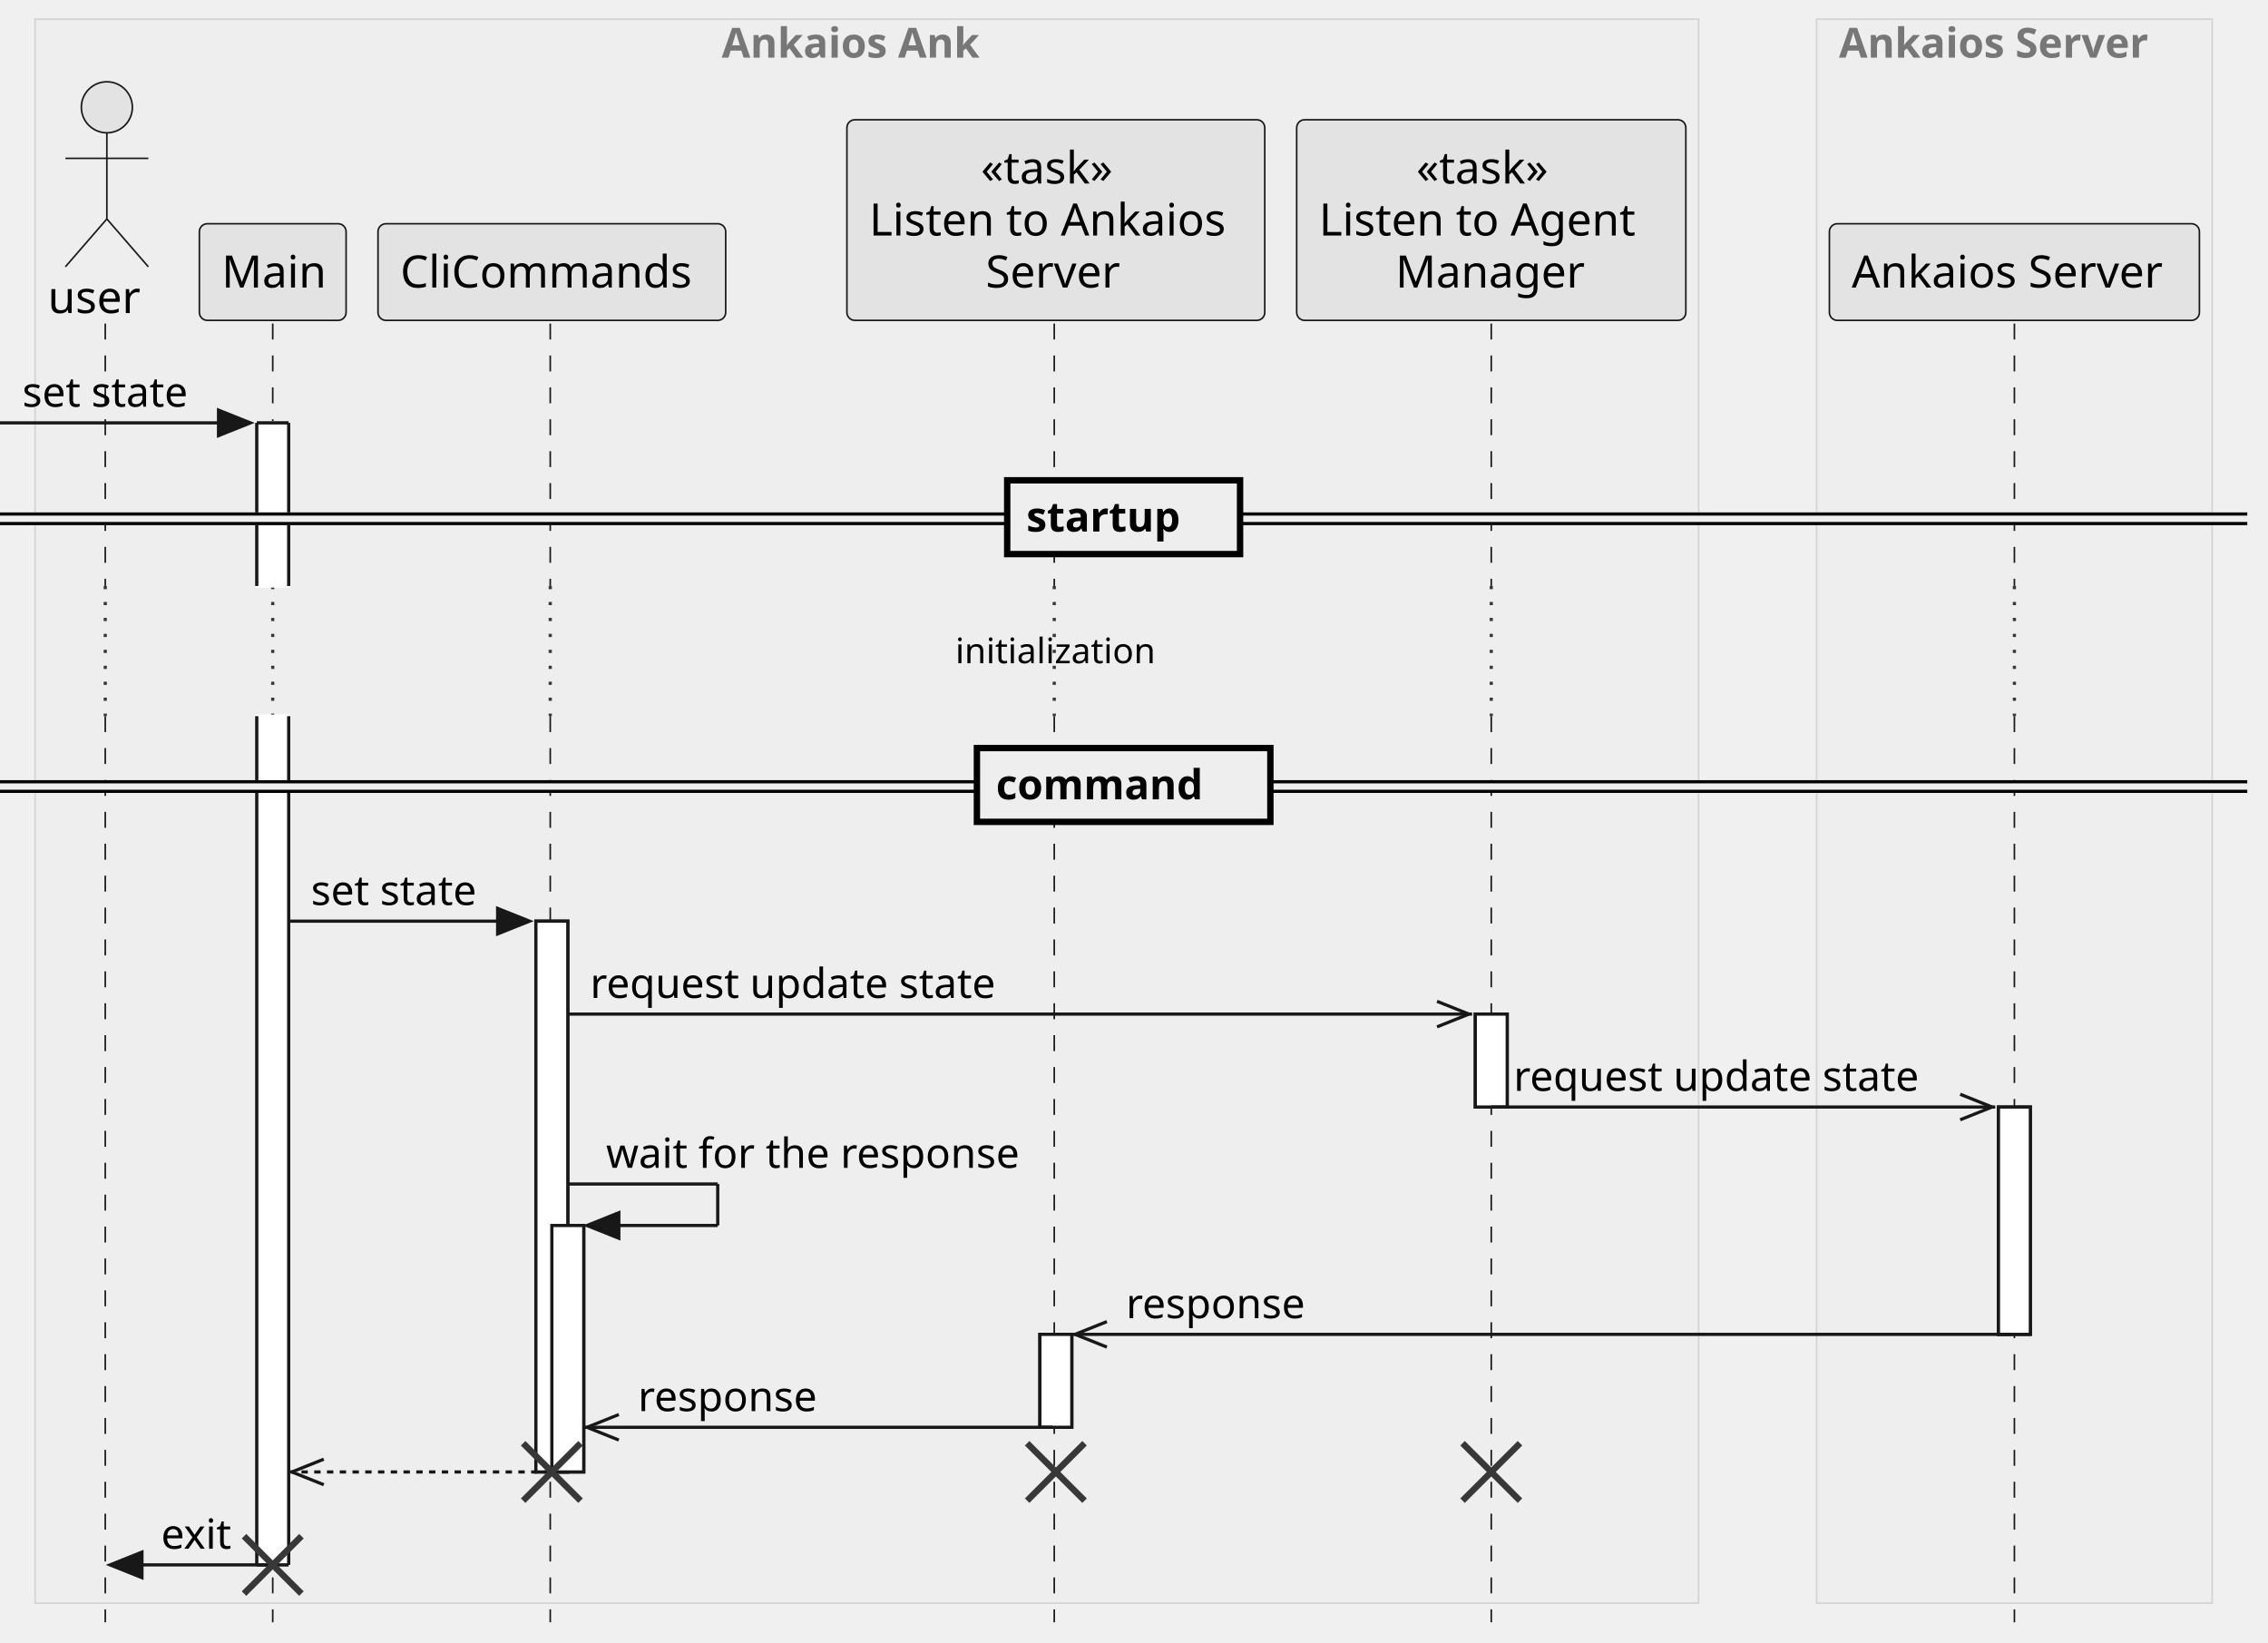
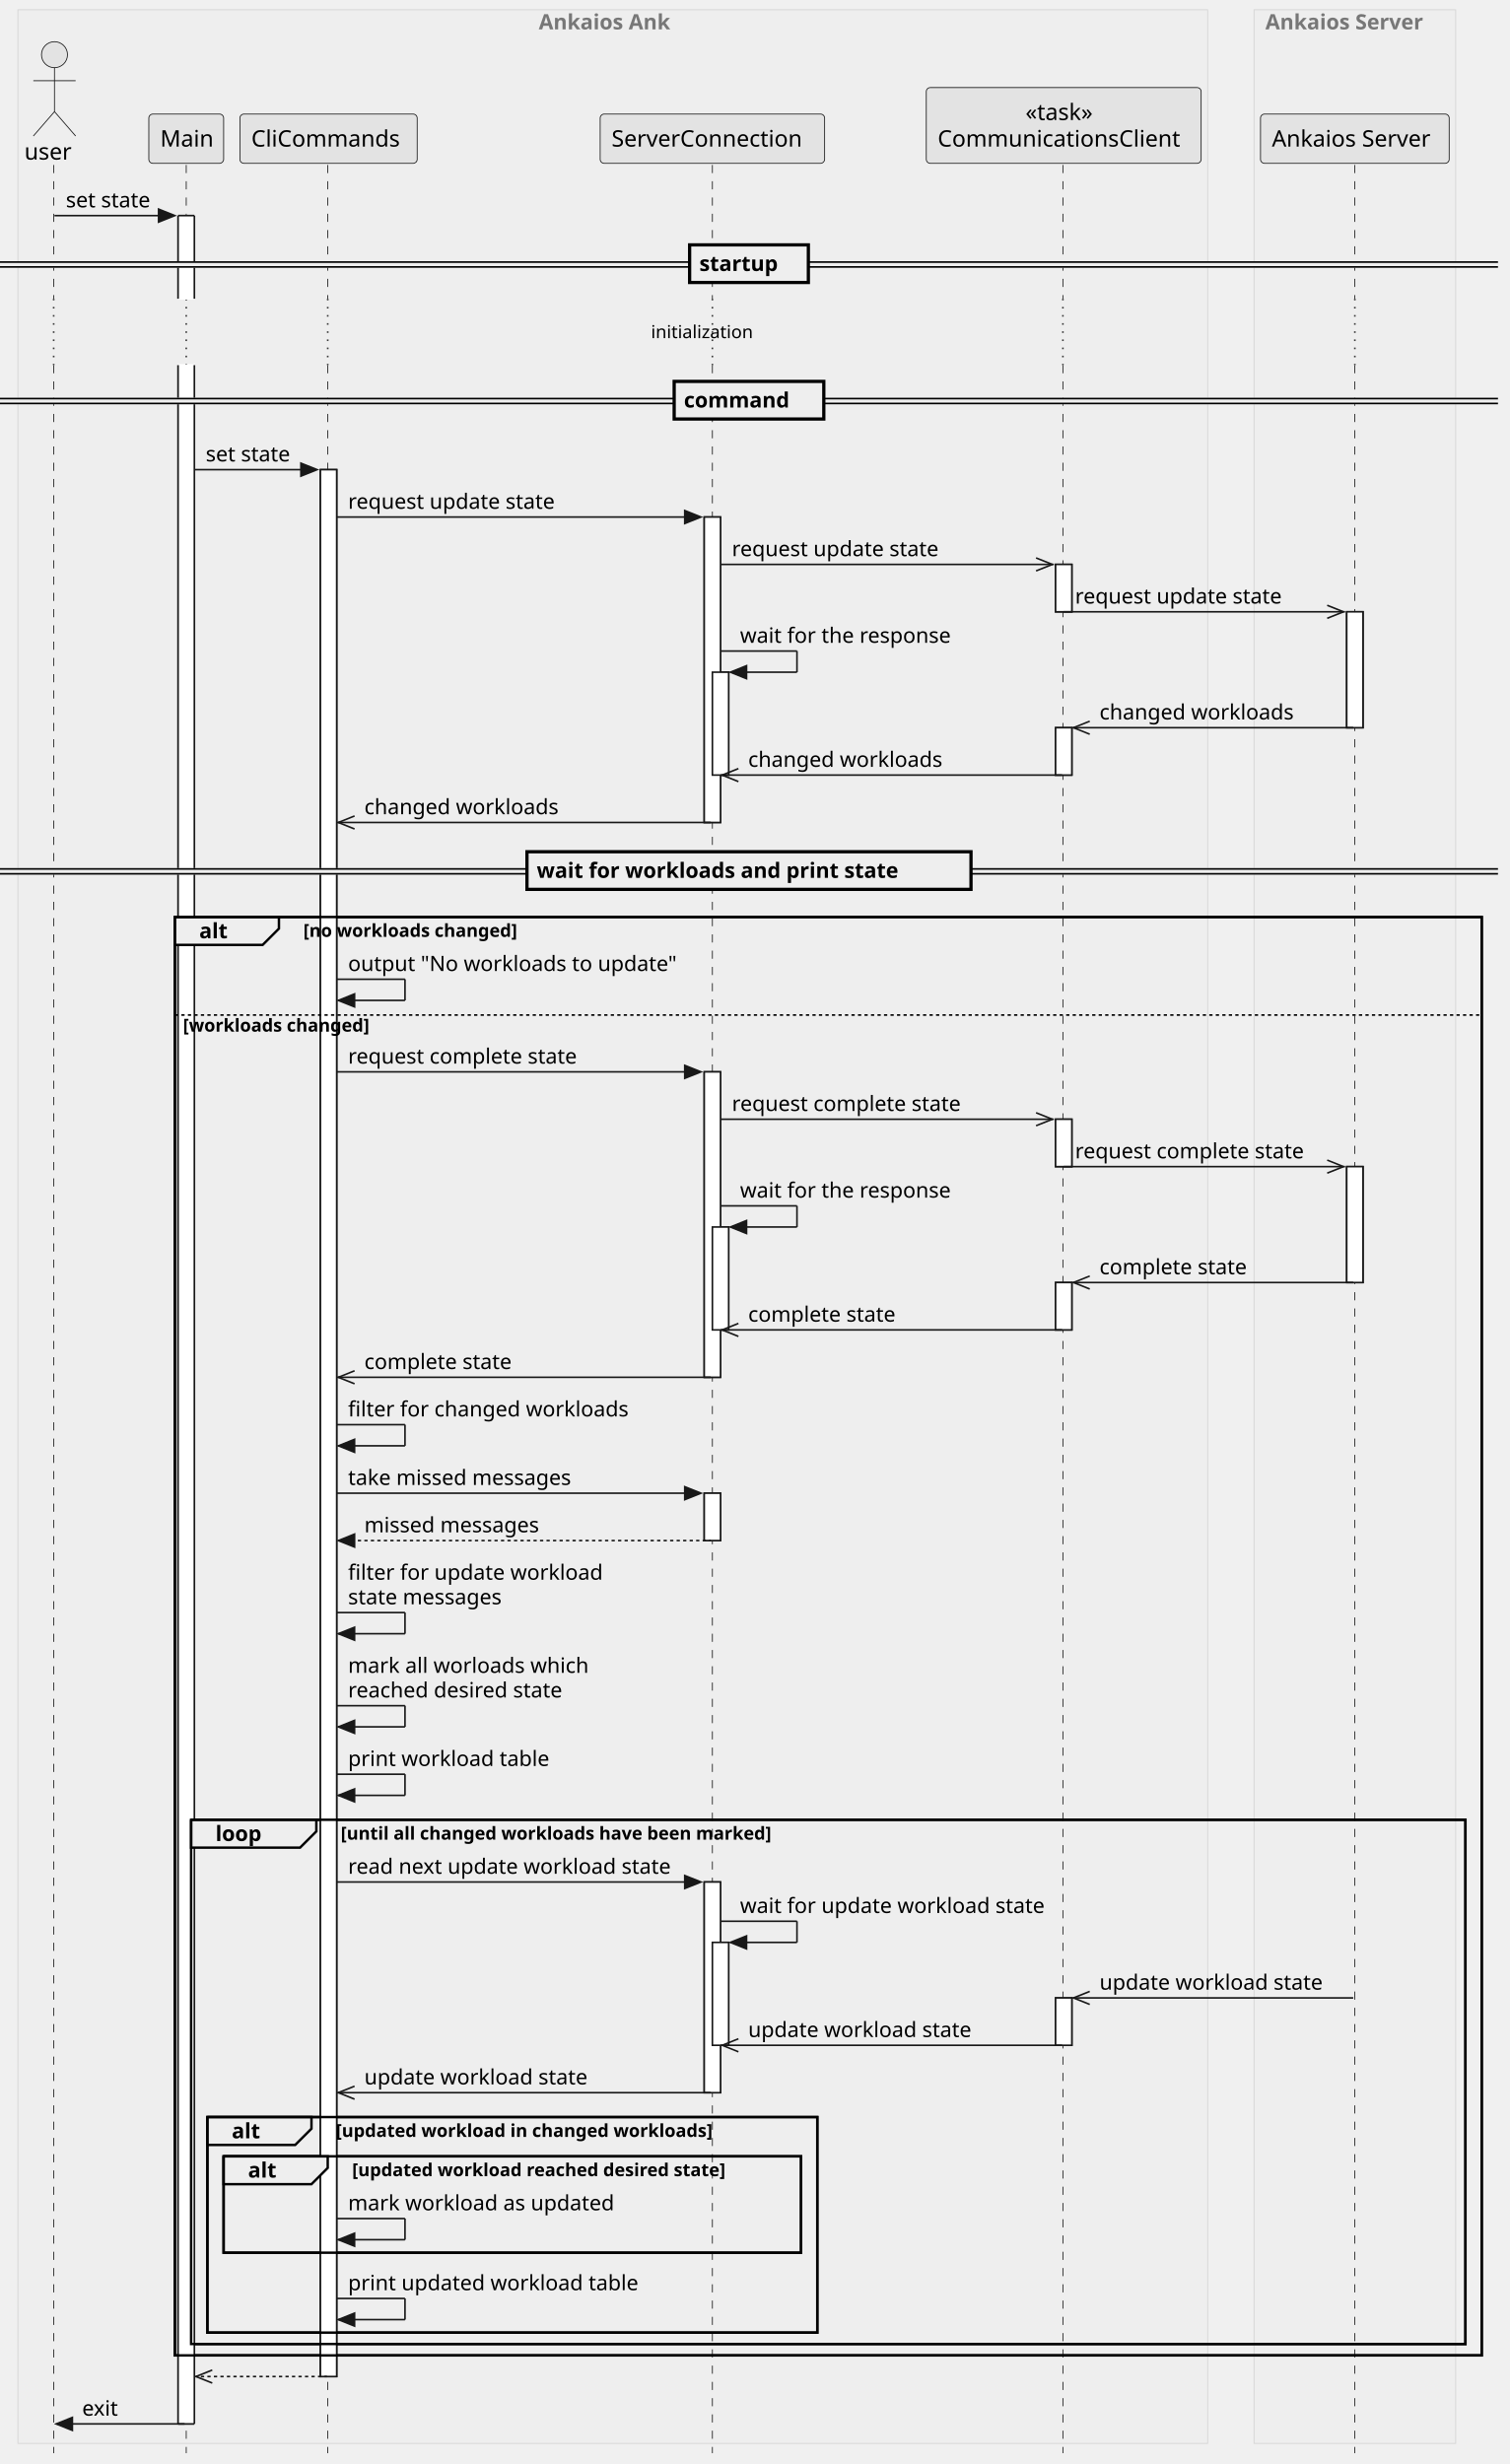
- <svg xmlns="http://www.w3.org/2000/svg" contentStyleType="text/css" height="515px" preserveAspectRatio="none" style="width:711px;height:515px;background:#FFFFFF;" version="1.1" viewBox="0 0 711 515" width="711px" zoomAndPan="magnify">
+ <svg xmlns="http://www.w3.org/2000/svg" contentStyleType="text/css" height="1515px" preserveAspectRatio="none" style="width:928px;height:1515px;background:#FFFFFF;" version="1.1" viewBox="0 0 928 1515" width="928px" zoomAndPan="magnify">
  <defs />
  <g>
-     <rect fill="#EEEEEE" height="496.562" style="stroke:#D3D3D3;stroke-width:0.5;" width="521.5" x="11" y="6" />
-     <text fill="#777777" font-family="sans-serif" font-size="13" font-weight="bold" lengthAdjust="spacing" textLength="91" x="226.25" y="18.067">Ankaios Ank</text>
-     <rect fill="#EEEEEE" height="496.562" style="stroke:#D3D3D3;stroke-width:0.5;" width="124" x="569.5" y="6" />
-     <text fill="#777777" font-family="sans-serif" font-size="13" font-weight="bold" lengthAdjust="spacing" textLength="110" x="576.5" y="18.067">Ankaios Server</text>
-     <rect fill="#FFFFFF" height="51.133" style="stroke:#FFFFFF;stroke-width:1.0;" width="10" x="80.5" y="132.562" />
-     <line style="stroke:#181818;stroke-width:1.0;" x1="80.5" x2="80.5" y1="132.562" y2="183.695" />
-     <line style="stroke:#181818;stroke-width:1.0;" x1="90.5" x2="90.5" y1="132.562" y2="183.695" />
-     <line style="stroke:#181818;stroke-width:1.0;" x1="80.5" x2="90.5" y1="132.562" y2="132.562" />
-     <rect fill="#FFFFFF" height="266.062" style="stroke:#FFFFFF;stroke-width:1.0;" width="10" x="80.5" y="224.5" />
-     <line style="stroke:#181818;stroke-width:1.0;" x1="80.5" x2="80.5" y1="224.5" y2="490.562" />
-     <line style="stroke:#181818;stroke-width:1.0;" x1="90.5" x2="90.5" y1="224.5" y2="490.562" />
-     <line style="stroke:#181818;stroke-width:1.0;" x1="80.5" x2="90.5" y1="490.562" y2="490.562" />
-     <rect fill="#FFFFFF" height="172.664" style="stroke:#181818;stroke-width:1.0;" width="10" x="168" y="288.766" />
-     <rect fill="#FFFFFF" height="77.266" style="stroke:#181818;stroke-width:1.0;" width="10" x="173" y="384.164" />
-     <rect fill="#FFFFFF" height="29.133" style="stroke:#181818;stroke-width:1.0;" width="10" x="326" y="418.297" />
-     <rect fill="#FFFFFF" height="29.133" style="stroke:#181818;stroke-width:1.0;" width="10" x="462.5" y="317.898" />
-     <rect fill="#FFFFFF" height="71.266" style="stroke:#181818;stroke-width:1.0;" width="10" x="626.5" y="347.031" />
+     <rect fill="#EEEEEE" height="1496.352" style="stroke:#D3D3D3;stroke-width:0.5;" width="731.5" x="11" y="6" />
+     <text fill="#777777" font-family="sans-serif" font-size="13" font-weight="bold" lengthAdjust="spacing" textLength="91" x="331.25" y="18.067">Ankaios Ank</text>
+     <rect fill="#EEEEEE" height="1496.352" style="stroke:#D3D3D3;stroke-width:0.5;" width="124" x="771" y="6" />
+     <text fill="#777777" font-family="sans-serif" font-size="13" font-weight="bold" lengthAdjust="spacing" textLength="110" x="778" y="18.067">Ankaios Server</text>
+     <rect fill="#FFFFFF" height="51.133" style="stroke:#FFFFFF;stroke-width:1.0;" width="10" x="109.5" y="132.562" />
+     <line style="stroke:#181818;stroke-width:1.0;" x1="109.5" x2="109.5" y1="132.562" y2="183.695" />
+     <line style="stroke:#181818;stroke-width:1.0;" x1="119.5" x2="119.5" y1="132.562" y2="183.695" />
+     <line style="stroke:#181818;stroke-width:1.0;" x1="109.5" x2="119.5" y1="132.562" y2="132.562" />
+     <rect fill="#FFFFFF" height="1265.852" style="stroke:#FFFFFF;stroke-width:1.0;" width="10" x="109.5" y="224.5" />
+     <line style="stroke:#181818;stroke-width:1.0;" x1="109.5" x2="109.5" y1="224.5" y2="1490.352" />
+     <line style="stroke:#181818;stroke-width:1.0;" x1="119.5" x2="119.5" y1="224.5" y2="1490.352" />
+     <line style="stroke:#181818;stroke-width:1.0;" x1="109.5" x2="119.5" y1="1490.352" y2="1490.352" />
+     <rect fill="#FFFFFF" height="1172.453" style="stroke:#181818;stroke-width:1.0;" width="10" x="197" y="288.766" />
+     <rect fill="#FFFFFF" height="187.797" style="stroke:#181818;stroke-width:1.0;" width="10" x="433" y="317.898" />
+     <rect fill="#FFFFFF" height="63.266" style="stroke:#181818;stroke-width:1.0;" width="10" x="438" y="413.297" />
+     <rect fill="#FFFFFF" height="187.797" style="stroke:#181818;stroke-width:1.0;" width="10" x="433" y="659.031" />
+     <rect fill="#FFFFFF" height="63.266" style="stroke:#181818;stroke-width:1.0;" width="10" x="438" y="754.43" />
+     <rect fill="#FFFFFF" height="29.133" style="stroke:#181818;stroke-width:1.0;" width="10" x="433" y="918.094" />
+     <rect fill="#FFFFFF" height="129.531" style="stroke:#181818;stroke-width:1.0;" width="10" x="433" y="1157.156" />
+     <rect fill="#FFFFFF" height="63.266" style="stroke:#181818;stroke-width:1.0;" width="10" x="438" y="1194.289" />
+     <rect fill="#FFFFFF" height="29.133" style="stroke:#181818;stroke-width:1.0;" width="10" x="649" y="347.031" />
+     <rect fill="#FFFFFF" height="29.133" style="stroke:#181818;stroke-width:1.0;" width="10" x="649" y="447.43" />
+     <rect fill="#FFFFFF" height="29.133" style="stroke:#181818;stroke-width:1.0;" width="10" x="649" y="688.164" />
+     <rect fill="#FFFFFF" height="29.133" style="stroke:#181818;stroke-width:1.0;" width="10" x="649" y="788.562" />
+     <rect fill="#FFFFFF" height="29.133" style="stroke:#181818;stroke-width:1.0;" width="10" x="649" y="1228.422" />
+     <rect fill="#FFFFFF" height="71.266" style="stroke:#181818;stroke-width:1.0;" width="10" x="828" y="376.164" />
+     <rect fill="#FFFFFF" height="71.266" style="stroke:#181818;stroke-width:1.0;" width="10" x="828" y="717.297" />
+     <rect fill="none" height="884.391" style="stroke:#000000;stroke-width:1.5;" width="803.5" x="107.5" y="563.828" />
+     <rect fill="none" height="322.328" style="stroke:#000000;stroke-width:1.5;" width="783.5" x="117.5" y="1118.891" />
+     <rect fill="none" height="132.531" style="stroke:#000000;stroke-width:1.5;" width="375" x="127.5" y="1301.688" />
+     <rect fill="none" height="59.266" style="stroke:#000000;stroke-width:1.5;" width="355" x="137.5" y="1325.82" />
    <line style="stroke:#181818;stroke-width:0.5;stroke-dasharray:5.0,5.0;" x1="33" x2="33" y1="101.43" y2="183.695" />
    <line style="stroke:#383838;stroke-width:1.0;stroke-dasharray:1.0,4.0;" x1="33" x2="33" y1="183.695" y2="224.5" />
-     <line style="stroke:#181818;stroke-width:0.5;stroke-dasharray:5.0,5.0;" x1="33" x2="33" y1="224.5" y2="508.562" />
-     <line style="stroke:#181818;stroke-width:0.5;stroke-dasharray:5.0,5.0;" x1="85.5" x2="85.5" y1="101.43" y2="183.695" />
-     <line style="stroke:#383838;stroke-width:1.0;stroke-dasharray:1.0,4.0;" x1="85.5" x2="85.5" y1="183.695" y2="224.5" />
-     <line style="stroke:#181818;stroke-width:0.5;stroke-dasharray:5.0,5.0;" x1="85.5" x2="85.5" y1="224.5" y2="508.562" />
-     <line style="stroke:#181818;stroke-width:0.5;stroke-dasharray:5.0,5.0;" x1="172.5" x2="172.5" y1="101.43" y2="183.695" />
-     <line style="stroke:#383838;stroke-width:1.0;stroke-dasharray:1.0,4.0;" x1="172.5" x2="172.5" y1="183.695" y2="224.5" />
-     <line style="stroke:#181818;stroke-width:0.5;stroke-dasharray:5.0,5.0;" x1="172.5" x2="172.5" y1="224.5" y2="508.562" />
-     <line style="stroke:#181818;stroke-width:0.5;stroke-dasharray:5.0,5.0;" x1="330.5" x2="330.5" y1="101.43" y2="183.695" />
-     <line style="stroke:#383838;stroke-width:1.0;stroke-dasharray:1.0,4.0;" x1="330.5" x2="330.5" y1="183.695" y2="224.5" />
-     <line style="stroke:#181818;stroke-width:0.5;stroke-dasharray:5.0,5.0;" x1="330.5" x2="330.5" y1="224.5" y2="508.562" />
-     <line style="stroke:#181818;stroke-width:0.5;stroke-dasharray:5.0,5.0;" x1="467.5" x2="467.5" y1="101.43" y2="183.695" />
-     <line style="stroke:#383838;stroke-width:1.0;stroke-dasharray:1.0,4.0;" x1="467.5" x2="467.5" y1="183.695" y2="224.5" />
-     <line style="stroke:#181818;stroke-width:0.5;stroke-dasharray:5.0,5.0;" x1="467.5" x2="467.5" y1="224.5" y2="508.562" />
-     <line style="stroke:#181818;stroke-width:0.5;stroke-dasharray:5.0,5.0;" x1="631.5" x2="631.5" y1="101.43" y2="183.695" />
-     <line style="stroke:#383838;stroke-width:1.0;stroke-dasharray:1.0,4.0;" x1="631.5" x2="631.5" y1="183.695" y2="224.5" />
-     <line style="stroke:#181818;stroke-width:0.5;stroke-dasharray:5.0,5.0;" x1="631.5" x2="631.5" y1="224.5" y2="508.562" />
+     <line style="stroke:#181818;stroke-width:0.5;stroke-dasharray:5.0,5.0;" x1="33" x2="33" y1="224.5" y2="1508.352" />
+     <line style="stroke:#181818;stroke-width:0.5;stroke-dasharray:5.0,5.0;" x1="114.5" x2="114.5" y1="101.43" y2="183.695" />
+     <line style="stroke:#383838;stroke-width:1.0;stroke-dasharray:1.0,4.0;" x1="114.5" x2="114.5" y1="183.695" y2="224.5" />
+     <line style="stroke:#181818;stroke-width:0.5;stroke-dasharray:5.0,5.0;" x1="114.5" x2="114.5" y1="224.5" y2="1508.352" />
+     <line style="stroke:#181818;stroke-width:0.5;stroke-dasharray:5.0,5.0;" x1="201.5" x2="201.5" y1="101.43" y2="183.695" />
+     <line style="stroke:#383838;stroke-width:1.0;stroke-dasharray:1.0,4.0;" x1="201.5" x2="201.5" y1="183.695" y2="224.5" />
+     <line style="stroke:#181818;stroke-width:0.5;stroke-dasharray:5.0,5.0;" x1="201.5" x2="201.5" y1="224.5" y2="1508.352" />
+     <line style="stroke:#181818;stroke-width:0.5;stroke-dasharray:5.0,5.0;" x1="438" x2="438" y1="101.43" y2="183.695" />
+     <line style="stroke:#383838;stroke-width:1.0;stroke-dasharray:1.0,4.0;" x1="438" x2="438" y1="183.695" y2="224.5" />
+     <line style="stroke:#181818;stroke-width:0.5;stroke-dasharray:5.0,5.0;" x1="438" x2="438" y1="224.5" y2="1508.352" />
+     <line style="stroke:#181818;stroke-width:0.5;stroke-dasharray:5.0,5.0;" x1="653.5" x2="653.5" y1="101.43" y2="183.695" />
+     <line style="stroke:#383838;stroke-width:1.0;stroke-dasharray:1.0,4.0;" x1="653.5" x2="653.5" y1="183.695" y2="224.5" />
+     <line style="stroke:#181818;stroke-width:0.5;stroke-dasharray:5.0,5.0;" x1="653.5" x2="653.5" y1="224.5" y2="1508.352" />
+     <line style="stroke:#181818;stroke-width:0.5;stroke-dasharray:5.0,5.0;" x1="833" x2="833" y1="101.43" y2="183.695" />
+     <line style="stroke:#383838;stroke-width:1.0;stroke-dasharray:1.0,4.0;" x1="833" x2="833" y1="183.695" y2="224.5" />
+     <line style="stroke:#181818;stroke-width:0.5;stroke-dasharray:5.0,5.0;" x1="833" x2="833" y1="224.5" y2="1508.352" />
    <text fill="#000000" font-family="sans-serif" font-size="14" lengthAdjust="spacing" textLength="31" x="15" y="98.128">user</text>
    <ellipse cx="33.5" cy="33.633" fill="#E3E3E3" rx="8" ry="8" style="stroke:#181818;stroke-width:0.5;" />
    <path d="M33.5,41.633 L33.5,68.633 M20.5,49.633 L46.5,49.633 M33.5,68.633 L20.5,83.633 M33.5,68.633 L46.5,83.633 " fill="none" style="stroke:#181818;stroke-width:0.5;" />
-     <rect fill="#E3E3E3" height="30.297" rx="2.5" ry="2.5" style="stroke:#181818;stroke-width:0.5;" width="46" x="62.5" y="70.133" />
-     <text fill="#000000" font-family="sans-serif" font-size="14" lengthAdjust="spacing" textLength="32" x="69.5" y="90.128">Main</text>
-     <rect fill="#E3E3E3" height="30.297" rx="2.5" ry="2.5" style="stroke:#181818;stroke-width:0.5;" width="109" x="118.5" y="70.133" />
-     <text fill="#000000" font-family="sans-serif" font-size="14" lengthAdjust="spacing" textLength="95" x="125.5" y="90.128">CliCommands</text>
-     <rect fill="#E3E3E3" height="62.891" rx="2.5" ry="2.5" style="stroke:#181818;stroke-width:0.5;" width="131" x="265.5" y="37.539" />
-     <text fill="#000000" font-family="sans-serif" font-size="14" lengthAdjust="spacing" textLength="47" x="307.5" y="57.534">«task»</text>
-     <text fill="#000000" font-family="sans-serif" font-size="14" lengthAdjust="spacing" textLength="117" x="272.5" y="73.831">Listen to Ankaios</text>
-     <text fill="#000000" font-family="sans-serif" font-size="14" lengthAdjust="spacing" textLength="44" x="309" y="90.128">Server</text>
-     <rect fill="#E3E3E3" height="62.891" rx="2.5" ry="2.5" style="stroke:#181818;stroke-width:0.5;" width="122" x="406.5" y="37.539" />
-     <text fill="#000000" font-family="sans-serif" font-size="14" lengthAdjust="spacing" textLength="47" x="444" y="57.534">«task»</text>
-     <text fill="#000000" font-family="sans-serif" font-size="14" lengthAdjust="spacing" textLength="104" x="413.5" y="73.831">Listen to Agent</text>
-     <text fill="#000000" font-family="sans-serif" font-size="14" lengthAdjust="spacing" textLength="60" x="437.5" y="90.128">Manager</text>
-     <rect fill="#E3E3E3" height="30.297" rx="2.5" ry="2.5" style="stroke:#181818;stroke-width:0.5;" width="116" x="573.5" y="70.133" />
-     <text fill="#000000" font-family="sans-serif" font-size="14" lengthAdjust="spacing" textLength="102" x="580.5" y="90.128">Ankaios Server</text>
-     <rect fill="#FFFFFF" height="51.133" style="stroke:#FFFFFF;stroke-width:1.0;" width="10" x="80.5" y="132.562" />
-     <line style="stroke:#181818;stroke-width:1.0;" x1="80.5" x2="80.5" y1="132.562" y2="183.695" />
-     <line style="stroke:#181818;stroke-width:1.0;" x1="90.5" x2="90.5" y1="132.562" y2="183.695" />
-     <line style="stroke:#181818;stroke-width:1.0;" x1="80.5" x2="90.5" y1="132.562" y2="132.562" />
-     <rect fill="#FFFFFF" height="266.062" style="stroke:#FFFFFF;stroke-width:1.0;" width="10" x="80.5" y="224.5" />
-     <line style="stroke:#181818;stroke-width:1.0;" x1="80.5" x2="80.5" y1="224.5" y2="490.562" />
-     <line style="stroke:#181818;stroke-width:1.0;" x1="90.5" x2="90.5" y1="224.5" y2="490.562" />
-     <line style="stroke:#181818;stroke-width:1.0;" x1="80.5" x2="90.5" y1="490.562" y2="490.562" />
-     <rect fill="#FFFFFF" height="172.664" style="stroke:#181818;stroke-width:1.0;" width="10" x="168" y="288.766" />
-     <rect fill="#FFFFFF" height="77.266" style="stroke:#181818;stroke-width:1.0;" width="10" x="173" y="384.164" />
-     <rect fill="#FFFFFF" height="29.133" style="stroke:#181818;stroke-width:1.0;" width="10" x="326" y="418.297" />
-     <rect fill="#FFFFFF" height="29.133" style="stroke:#181818;stroke-width:1.0;" width="10" x="462.5" y="317.898" />
-     <rect fill="#FFFFFF" height="71.266" style="stroke:#181818;stroke-width:1.0;" width="10" x="626.5" y="347.031" />
-     <polygon fill="#181818" points="68.5,128.562,78.5,132.562,68.5,136.562" style="stroke:#181818;stroke-width:1.0;" />
-     <line style="stroke:#181818;stroke-width:1.0;" x1="0" x2="74.5" y1="132.562" y2="132.562" />
-     <text fill="#000000" font-family="sans-serif" font-size="13" lengthAdjust="spacing" textLength="57" x="7" y="127.497">set state</text>
-     <rect fill="#EEEEEE" height="3" style="stroke:#EEEEEE;stroke-width:1.0;" width="704.5" x="0" y="161.129" />
-     <line style="stroke:#000000;stroke-width:1.0;" x1="0" x2="704.5" y1="161.129" y2="161.129" />
-     <line style="stroke:#000000;stroke-width:1.0;" x1="0" x2="704.5" y1="164.129" y2="164.129" />
-     <rect fill="#EEEEEE" height="23.133" style="stroke:#000000;stroke-width:2.0;" width="73" x="315.75" y="150.562" />
-     <text fill="#000000" font-family="sans-serif" font-size="13" font-weight="bold" lengthAdjust="spacing" textLength="54" x="321.75" y="166.629">startup</text>
-     <text fill="#000000" font-family="sans-serif" font-size="11" lengthAdjust="spacing" textLength="66" x="299.5" y="207.906">initialization</text>
-     <rect fill="#EEEEEE" height="3" style="stroke:#EEEEEE;stroke-width:1.0;" width="704.5" x="0" y="245.066" />
-     <line style="stroke:#000000;stroke-width:1.0;" x1="0" x2="704.5" y1="245.066" y2="245.066" />
-     <line style="stroke:#000000;stroke-width:1.0;" x1="0" x2="704.5" y1="248.066" y2="248.066" />
-     <rect fill="#EEEEEE" height="23.133" style="stroke:#000000;stroke-width:2.0;" width="92" x="306.25" y="234.5" />
-     <text fill="#000000" font-family="sans-serif" font-size="13" font-weight="bold" lengthAdjust="spacing" textLength="73" x="312.25" y="250.567">command</text>
-     <polygon fill="#181818" points="156,284.766,166,288.766,156,292.766" style="stroke:#181818;stroke-width:1.0;" />
-     <line style="stroke:#181818;stroke-width:1.0;" x1="90.5" x2="162" y1="288.766" y2="288.766" />
-     <text fill="#000000" font-family="sans-serif" font-size="13" lengthAdjust="spacing" textLength="57" x="97.5" y="283.7">set state</text>
-     <line style="stroke:#181818;stroke-width:1.0;" x1="460.5" x2="450.5" y1="317.898" y2="313.898" />
-     <line style="stroke:#181818;stroke-width:1.0;" x1="460.5" x2="450.5" y1="317.898" y2="321.898" />
-     <line style="stroke:#181818;stroke-width:1.0;" x1="178" x2="461.5" y1="317.898" y2="317.898" />
-     <text fill="#000000" font-family="sans-serif" font-size="13" lengthAdjust="spacing" textLength="135" x="185" y="312.832">request update state</text>
-     <line style="stroke:#181818;stroke-width:1.0;" x1="624.5" x2="614.5" y1="347.031" y2="343.031" />
-     <line style="stroke:#181818;stroke-width:1.0;" x1="624.5" x2="614.5" y1="347.031" y2="351.031" />
-     <line style="stroke:#181818;stroke-width:1.0;" x1="467.5" x2="625.5" y1="347.031" y2="347.031" />
-     <text fill="#000000" font-family="sans-serif" font-size="13" lengthAdjust="spacing" textLength="135" x="474.5" y="341.965">request update state</text>
-     <line style="stroke:#181818;stroke-width:1.0;" x1="178" x2="225" y1="371.164" y2="371.164" />
-     <line style="stroke:#181818;stroke-width:1.0;" x1="225" x2="225" y1="371.164" y2="384.164" />
-     <line style="stroke:#181818;stroke-width:1.0;" x1="184" x2="225" y1="384.164" y2="384.164" />
-     <polygon fill="#181818" points="194,380.164,184,384.164,194,388.164" style="stroke:#181818;stroke-width:1.0;" />
-     <text fill="#000000" font-family="sans-serif" font-size="13" lengthAdjust="spacing" textLength="134" x="190" y="366.098">wait for the response</text>
-     <line style="stroke:#181818;stroke-width:1.0;" x1="337" x2="347" y1="418.297" y2="414.297" />
-     <line style="stroke:#181818;stroke-width:1.0;" x1="337" x2="347" y1="418.297" y2="422.297" />
-     <line style="stroke:#181818;stroke-width:1.0;" x1="336" x2="630.5" y1="418.297" y2="418.297" />
-     <text fill="#000000" font-family="sans-serif" font-size="13" lengthAdjust="spacing" textLength="59" x="353" y="413.231">response</text>
-     <line style="stroke:#181818;stroke-width:1.0;" x1="184" x2="194" y1="447.43" y2="443.43" />
-     <line style="stroke:#181818;stroke-width:1.0;" x1="184" x2="194" y1="447.43" y2="451.43" />
-     <line style="stroke:#181818;stroke-width:1.0;" x1="183" x2="330" y1="447.43" y2="447.43" />
-     <text fill="#000000" font-family="sans-serif" font-size="13" lengthAdjust="spacing" textLength="59" x="200" y="442.364">response</text>
-     <line style="stroke:#181818;stroke-width:1.0;" x1="91.5" x2="101.5" y1="461.43" y2="457.43" />
-     <line style="stroke:#181818;stroke-width:1.0;" x1="91.5" x2="101.5" y1="461.43" y2="465.43" />
-     <line style="stroke:#181818;stroke-width:1.0;stroke-dasharray:2.0,2.0;" x1="90.5" x2="172" y1="461.43" y2="461.43" />
-     <line style="stroke:#383838;stroke-width:2.0;" x1="164" x2="182" y1="452.43" y2="470.43" />
-     <line style="stroke:#383838;stroke-width:2.0;" x1="164" x2="182" y1="470.43" y2="452.43" />
-     <line style="stroke:#383838;stroke-width:2.0;" x1="458.5" x2="476.5" y1="452.43" y2="470.43" />
-     <line style="stroke:#383838;stroke-width:2.0;" x1="458.5" x2="476.5" y1="470.43" y2="452.43" />
-     <line style="stroke:#383838;stroke-width:2.0;" x1="322" x2="340" y1="452.43" y2="470.43" />
-     <line style="stroke:#383838;stroke-width:2.0;" x1="322" x2="340" y1="470.43" y2="452.43" />
-     <polygon fill="#181818" points="44.5,486.562,34.5,490.562,44.5,494.562" style="stroke:#181818;stroke-width:1.0;" />
-     <line style="stroke:#181818;stroke-width:1.0;" x1="38.5" x2="84.5" y1="490.562" y2="490.562" />
-     <text fill="#000000" font-family="sans-serif" font-size="13" lengthAdjust="spacing" textLength="23" x="50.5" y="485.497">exit</text>
-     <line style="stroke:#383838;stroke-width:2.0;" x1="76.5" x2="94.5" y1="481.562" y2="499.562" />
-     <line style="stroke:#383838;stroke-width:2.0;" x1="76.5" x2="94.5" y1="499.562" y2="481.562" />
+     <rect fill="#E3E3E3" height="30.297" rx="2.5" ry="2.5" style="stroke:#181818;stroke-width:0.5;" width="46" x="91.5" y="70.133" />
+     <text fill="#000000" font-family="sans-serif" font-size="14" lengthAdjust="spacing" textLength="32" x="98.5" y="90.128">Main</text>
+     <rect fill="#E3E3E3" height="30.297" rx="2.5" ry="2.5" style="stroke:#181818;stroke-width:0.5;" width="109" x="147.5" y="70.133" />
+     <text fill="#000000" font-family="sans-serif" font-size="14" lengthAdjust="spacing" textLength="95" x="154.5" y="90.128">CliCommands</text>
+     <rect fill="#E3E3E3" height="30.297" rx="2.5" ry="2.5" style="stroke:#181818;stroke-width:0.5;" width="138" x="369" y="70.133" />
+     <text fill="#000000" font-family="sans-serif" font-size="14" lengthAdjust="spacing" textLength="124" x="376" y="90.128">ServerConnection</text>
+     <rect fill="#E3E3E3" height="46.594" rx="2.5" ry="2.5" style="stroke:#181818;stroke-width:0.5;" width="169" x="569.5" y="53.836" />
+     <text fill="#000000" font-family="sans-serif" font-size="14" lengthAdjust="spacing" textLength="47" x="630.5" y="73.831">«task»</text>
+     <text fill="#000000" font-family="sans-serif" font-size="14" lengthAdjust="spacing" textLength="155" x="576.5" y="90.128">CommunicationsClient</text>
+     <rect fill="#E3E3E3" height="30.297" rx="2.5" ry="2.5" style="stroke:#181818;stroke-width:0.5;" width="116" x="775" y="70.133" />
+     <text fill="#000000" font-family="sans-serif" font-size="14" lengthAdjust="spacing" textLength="102" x="782" y="90.128">Ankaios Server</text>
+     <rect fill="#FFFFFF" height="51.133" style="stroke:#FFFFFF;stroke-width:1.0;" width="10" x="109.5" y="132.562" />
+     <line style="stroke:#181818;stroke-width:1.0;" x1="109.5" x2="109.5" y1="132.562" y2="183.695" />
+     <line style="stroke:#181818;stroke-width:1.0;" x1="119.5" x2="119.5" y1="132.562" y2="183.695" />
+     <line style="stroke:#181818;stroke-width:1.0;" x1="109.5" x2="119.5" y1="132.562" y2="132.562" />
+     <rect fill="#FFFFFF" height="1265.852" style="stroke:#FFFFFF;stroke-width:1.0;" width="10" x="109.5" y="224.5" />
+     <line style="stroke:#181818;stroke-width:1.0;" x1="109.5" x2="109.5" y1="224.5" y2="1490.352" />
+     <line style="stroke:#181818;stroke-width:1.0;" x1="119.5" x2="119.5" y1="224.5" y2="1490.352" />
+     <line style="stroke:#181818;stroke-width:1.0;" x1="109.5" x2="119.5" y1="1490.352" y2="1490.352" />
+     <rect fill="#FFFFFF" height="1172.453" style="stroke:#181818;stroke-width:1.0;" width="10" x="197" y="288.766" />
+     <rect fill="#FFFFFF" height="187.797" style="stroke:#181818;stroke-width:1.0;" width="10" x="433" y="317.898" />
+     <rect fill="#FFFFFF" height="63.266" style="stroke:#181818;stroke-width:1.0;" width="10" x="438" y="413.297" />
+     <rect fill="#FFFFFF" height="187.797" style="stroke:#181818;stroke-width:1.0;" width="10" x="433" y="659.031" />
+     <rect fill="#FFFFFF" height="63.266" style="stroke:#181818;stroke-width:1.0;" width="10" x="438" y="754.43" />
+     <rect fill="#FFFFFF" height="29.133" style="stroke:#181818;stroke-width:1.0;" width="10" x="433" y="918.094" />
+     <rect fill="#FFFFFF" height="129.531" style="stroke:#181818;stroke-width:1.0;" width="10" x="433" y="1157.156" />
+     <rect fill="#FFFFFF" height="63.266" style="stroke:#181818;stroke-width:1.0;" width="10" x="438" y="1194.289" />
+     <rect fill="#FFFFFF" height="29.133" style="stroke:#181818;stroke-width:1.0;" width="10" x="649" y="347.031" />
+     <rect fill="#FFFFFF" height="29.133" style="stroke:#181818;stroke-width:1.0;" width="10" x="649" y="447.43" />
+     <rect fill="#FFFFFF" height="29.133" style="stroke:#181818;stroke-width:1.0;" width="10" x="649" y="688.164" />
+     <rect fill="#FFFFFF" height="29.133" style="stroke:#181818;stroke-width:1.0;" width="10" x="649" y="788.562" />
+     <rect fill="#FFFFFF" height="29.133" style="stroke:#181818;stroke-width:1.0;" width="10" x="649" y="1228.422" />
+     <rect fill="#FFFFFF" height="71.266" style="stroke:#181818;stroke-width:1.0;" width="10" x="828" y="376.164" />
+     <rect fill="#FFFFFF" height="71.266" style="stroke:#181818;stroke-width:1.0;" width="10" x="828" y="717.297" />
+     <polygon fill="#181818" points="97.5,128.562,107.5,132.562,97.5,136.562" style="stroke:#181818;stroke-width:1.0;" />
+     <line style="stroke:#181818;stroke-width:1.0;" x1="33.5" x2="103.5" y1="132.562" y2="132.562" />
+     <text fill="#000000" font-family="sans-serif" font-size="13" lengthAdjust="spacing" textLength="57" x="40.5" y="127.497">set state</text>
+     <rect fill="#EEEEEE" height="3" style="stroke:#EEEEEE;stroke-width:1.0;" width="921" x="0" y="161.129" />
+     <line style="stroke:#000000;stroke-width:1.0;" x1="0" x2="921" y1="161.129" y2="161.129" />
+     <line style="stroke:#000000;stroke-width:1.0;" x1="0" x2="921" y1="164.129" y2="164.129" />
+     <rect fill="#EEEEEE" height="23.133" style="stroke:#000000;stroke-width:2.0;" width="73" x="424" y="150.562" />
+     <text fill="#000000" font-family="sans-serif" font-size="13" font-weight="bold" lengthAdjust="spacing" textLength="54" x="430" y="166.629">startup</text>
+     <text fill="#000000" font-family="sans-serif" font-size="11" lengthAdjust="spacing" textLength="66" x="400.25" y="207.906">initialization</text>
+     <rect fill="#EEEEEE" height="3" style="stroke:#EEEEEE;stroke-width:1.0;" width="921" x="0" y="245.066" />
+     <line style="stroke:#000000;stroke-width:1.0;" x1="0" x2="921" y1="245.066" y2="245.066" />
+     <line style="stroke:#000000;stroke-width:1.0;" x1="0" x2="921" y1="248.066" y2="248.066" />
+     <rect fill="#EEEEEE" height="23.133" style="stroke:#000000;stroke-width:2.0;" width="92" x="414.5" y="234.5" />
+     <text fill="#000000" font-family="sans-serif" font-size="13" font-weight="bold" lengthAdjust="spacing" textLength="73" x="420.5" y="250.567">command</text>
+     <polygon fill="#181818" points="185,284.766,195,288.766,185,292.766" style="stroke:#181818;stroke-width:1.0;" />
+     <line style="stroke:#181818;stroke-width:1.0;" x1="119.5" x2="191" y1="288.766" y2="288.766" />
+     <text fill="#000000" font-family="sans-serif" font-size="13" lengthAdjust="spacing" textLength="57" x="126.5" y="283.7">set state</text>
+     <polygon fill="#181818" points="421,313.898,431,317.898,421,321.898" style="stroke:#181818;stroke-width:1.0;" />
+     <line style="stroke:#181818;stroke-width:1.0;" x1="207" x2="427" y1="317.898" y2="317.898" />
+     <text fill="#000000" font-family="sans-serif" font-size="13" lengthAdjust="spacing" textLength="135" x="214" y="312.832">request update state</text>
+     <line style="stroke:#181818;stroke-width:1.0;" x1="647" x2="637" y1="347.031" y2="343.031" />
+     <line style="stroke:#181818;stroke-width:1.0;" x1="647" x2="637" y1="347.031" y2="351.031" />
+     <line style="stroke:#181818;stroke-width:1.0;" x1="443" x2="648" y1="347.031" y2="347.031" />
+     <text fill="#000000" font-family="sans-serif" font-size="13" lengthAdjust="spacing" textLength="135" x="450" y="341.965">request update state</text>
+     <line style="stroke:#181818;stroke-width:1.0;" x1="826" x2="816" y1="376.164" y2="372.164" />
+     <line style="stroke:#181818;stroke-width:1.0;" x1="826" x2="816" y1="376.164" y2="380.164" />
+     <line style="stroke:#181818;stroke-width:1.0;" x1="654" x2="827" y1="376.164" y2="376.164" />
+     <text fill="#000000" font-family="sans-serif" font-size="13" lengthAdjust="spacing" textLength="135" x="661" y="371.098">request update state</text>
+     <line style="stroke:#181818;stroke-width:1.0;" x1="443" x2="490" y1="400.297" y2="400.297" />
+     <line style="stroke:#181818;stroke-width:1.0;" x1="490" x2="490" y1="400.297" y2="413.297" />
+     <line style="stroke:#181818;stroke-width:1.0;" x1="449" x2="490" y1="413.297" y2="413.297" />
+     <polygon fill="#181818" points="459,409.297,449,413.297,459,417.297" style="stroke:#181818;stroke-width:1.0;" />
+     <text fill="#000000" font-family="sans-serif" font-size="13" lengthAdjust="spacing" textLength="134" x="455" y="395.231">wait for the response</text>
+     <line style="stroke:#181818;stroke-width:1.0;" x1="660" x2="670" y1="447.43" y2="443.43" />
+     <line style="stroke:#181818;stroke-width:1.0;" x1="660" x2="670" y1="447.43" y2="451.43" />
+     <line style="stroke:#181818;stroke-width:1.0;" x1="659" x2="832" y1="447.43" y2="447.43" />
+     <text fill="#000000" font-family="sans-serif" font-size="13" lengthAdjust="spacing" textLength="122" x="676" y="442.364">changed workloads</text>
+     <line style="stroke:#181818;stroke-width:1.0;" x1="444" x2="454" y1="476.562" y2="472.562" />
+     <line style="stroke:#181818;stroke-width:1.0;" x1="444" x2="454" y1="476.562" y2="480.562" />
+     <line style="stroke:#181818;stroke-width:1.0;" x1="443" x2="653" y1="476.562" y2="476.562" />
+     <text fill="#000000" font-family="sans-serif" font-size="13" lengthAdjust="spacing" textLength="122" x="460" y="471.497">changed workloads</text>
+     <line style="stroke:#181818;stroke-width:1.0;" x1="208" x2="218" y1="505.695" y2="501.695" />
+     <line style="stroke:#181818;stroke-width:1.0;" x1="208" x2="218" y1="505.695" y2="509.695" />
+     <line style="stroke:#181818;stroke-width:1.0;" x1="207" x2="437" y1="505.695" y2="505.695" />
+     <text fill="#000000" font-family="sans-serif" font-size="13" lengthAdjust="spacing" textLength="122" x="224" y="500.629">changed workloads</text>
+     <rect fill="#EEEEEE" height="3" style="stroke:#EEEEEE;stroke-width:1.0;" width="921" x="0" y="534.262" />
+     <line style="stroke:#000000;stroke-width:1.0;" x1="0" x2="921" y1="534.262" y2="534.262" />
+     <line style="stroke:#000000;stroke-width:1.0;" x1="0" x2="921" y1="537.262" y2="537.262" />
+     <rect fill="#EEEEEE" height="23.133" style="stroke:#000000;stroke-width:2.0;" width="273" x="324" y="523.695" />
+     <text fill="#000000" font-family="sans-serif" font-size="13" font-weight="bold" lengthAdjust="spacing" textLength="254" x="330" y="539.762">wait for workloads and print state</text>
+     <path d="M107.5,563.828 L171.5,563.828 L171.5,570.961 L161.5,580.961 L107.5,580.961 L107.5,563.828 " fill="#EEEEEE" style="stroke:#000000;stroke-width:1.5;" />
+     <rect fill="none" height="884.391" style="stroke:#000000;stroke-width:1.5;" width="803.5" x="107.5" y="563.828" />
+     <text fill="#000000" font-family="sans-serif" font-size="13" font-weight="bold" lengthAdjust="spacing" textLength="19" x="122.5" y="576.895">alt</text>
+     <text fill="#000000" font-family="sans-serif" font-size="11" font-weight="bold" lengthAdjust="spacing" textLength="155" x="186.5" y="576.039">[no workloads changed]</text>
+     <line style="stroke:#181818;stroke-width:1.0;" x1="207" x2="249" y1="602.094" y2="602.094" />
+     <line style="stroke:#181818;stroke-width:1.0;" x1="249" x2="249" y1="602.094" y2="615.094" />
+     <line style="stroke:#181818;stroke-width:1.0;" x1="208" x2="249" y1="615.094" y2="615.094" />
+     <polygon fill="#181818" points="218,611.094,208,615.094,218,619.094" style="stroke:#181818;stroke-width:1.0;" />
+     <text fill="#000000" font-family="sans-serif" font-size="13" lengthAdjust="spacing" textLength="207" x="214" y="597.028">output "No workloads to update"</text>
+     <line style="stroke:#000000;stroke-width:1.0;stroke-dasharray:2.0,2.0;" x1="107.5" x2="911" y1="624.094" y2="624.094" />
+     <text fill="#000000" font-family="sans-serif" font-size="11" font-weight="bold" lengthAdjust="spacing" textLength="135" x="112.5" y="634.304">[workloads changed]</text>
+     <polygon fill="#181818" points="421,655.031,431,659.031,421,663.031" style="stroke:#181818;stroke-width:1.0;" />
+     <line style="stroke:#181818;stroke-width:1.0;" x1="207" x2="427" y1="659.031" y2="659.031" />
+     <text fill="#000000" font-family="sans-serif" font-size="13" lengthAdjust="spacing" textLength="150" x="214" y="653.965">request complete state</text>
+     <line style="stroke:#181818;stroke-width:1.0;" x1="647" x2="637" y1="688.164" y2="684.164" />
+     <line style="stroke:#181818;stroke-width:1.0;" x1="647" x2="637" y1="688.164" y2="692.164" />
+     <line style="stroke:#181818;stroke-width:1.0;" x1="443" x2="648" y1="688.164" y2="688.164" />
+     <text fill="#000000" font-family="sans-serif" font-size="13" lengthAdjust="spacing" textLength="150" x="450" y="683.098">request complete state</text>
+     <line style="stroke:#181818;stroke-width:1.0;" x1="826" x2="816" y1="717.297" y2="713.297" />
+     <line style="stroke:#181818;stroke-width:1.0;" x1="826" x2="816" y1="717.297" y2="721.297" />
+     <line style="stroke:#181818;stroke-width:1.0;" x1="654" x2="827" y1="717.297" y2="717.297" />
+     <text fill="#000000" font-family="sans-serif" font-size="13" lengthAdjust="spacing" textLength="150" x="661" y="712.231">request complete state</text>
+     <line style="stroke:#181818;stroke-width:1.0;" x1="443" x2="490" y1="741.43" y2="741.43" />
+     <line style="stroke:#181818;stroke-width:1.0;" x1="490" x2="490" y1="741.43" y2="754.43" />
+     <line style="stroke:#181818;stroke-width:1.0;" x1="449" x2="490" y1="754.43" y2="754.43" />
+     <polygon fill="#181818" points="459,750.43,449,754.43,459,758.43" style="stroke:#181818;stroke-width:1.0;" />
+     <text fill="#000000" font-family="sans-serif" font-size="13" lengthAdjust="spacing" textLength="134" x="455" y="736.364">wait for the response</text>
+     <line style="stroke:#181818;stroke-width:1.0;" x1="660" x2="670" y1="788.562" y2="784.562" />
+     <line style="stroke:#181818;stroke-width:1.0;" x1="660" x2="670" y1="788.562" y2="792.562" />
+     <line style="stroke:#181818;stroke-width:1.0;" x1="659" x2="832" y1="788.562" y2="788.562" />
+     <text fill="#000000" font-family="sans-serif" font-size="13" lengthAdjust="spacing" textLength="97" x="676" y="783.497">complete state</text>
+     <line style="stroke:#181818;stroke-width:1.0;" x1="444" x2="454" y1="817.695" y2="813.695" />
+     <line style="stroke:#181818;stroke-width:1.0;" x1="444" x2="454" y1="817.695" y2="821.695" />
+     <line style="stroke:#181818;stroke-width:1.0;" x1="443" x2="653" y1="817.695" y2="817.695" />
+     <text fill="#000000" font-family="sans-serif" font-size="13" lengthAdjust="spacing" textLength="97" x="460" y="812.629">complete state</text>
+     <line style="stroke:#181818;stroke-width:1.0;" x1="208" x2="218" y1="846.828" y2="842.828" />
+     <line style="stroke:#181818;stroke-width:1.0;" x1="208" x2="218" y1="846.828" y2="850.828" />
+     <line style="stroke:#181818;stroke-width:1.0;" x1="207" x2="437" y1="846.828" y2="846.828" />
+     <text fill="#000000" font-family="sans-serif" font-size="13" lengthAdjust="spacing" textLength="97" x="224" y="841.762">complete state</text>
+     <line style="stroke:#181818;stroke-width:1.0;" x1="207" x2="249" y1="875.961" y2="875.961" />
+     <line style="stroke:#181818;stroke-width:1.0;" x1="249" x2="249" y1="875.961" y2="888.961" />
+     <line style="stroke:#181818;stroke-width:1.0;" x1="208" x2="249" y1="888.961" y2="888.961" />
+     <polygon fill="#181818" points="218,884.961,208,888.961,218,892.961" style="stroke:#181818;stroke-width:1.0;" />
+     <text fill="#000000" font-family="sans-serif" font-size="13" lengthAdjust="spacing" textLength="175" x="214" y="870.895">filter for changed workloads</text>
+     <polygon fill="#181818" points="421,914.094,431,918.094,421,922.094" style="stroke:#181818;stroke-width:1.0;" />
+     <line style="stroke:#181818;stroke-width:1.0;" x1="207" x2="427" y1="918.094" y2="918.094" />
+     <text fill="#000000" font-family="sans-serif" font-size="13" lengthAdjust="spacing" textLength="148" x="214" y="913.028">take missed messages</text>
+     <polygon fill="#181818" points="218,943.227,208,947.227,218,951.227" style="stroke:#181818;stroke-width:1.0;" />
+     <line style="stroke:#181818;stroke-width:1.0;stroke-dasharray:2.0,2.0;" x1="212" x2="437" y1="947.227" y2="947.227" />
+     <text fill="#000000" font-family="sans-serif" font-size="13" lengthAdjust="spacing" textLength="116" x="224" y="942.161">missed messages</text>
+     <line style="stroke:#181818;stroke-width:1.0;" x1="207" x2="249" y1="991.492" y2="991.492" />
+     <line style="stroke:#181818;stroke-width:1.0;" x1="249" x2="249" y1="991.492" y2="1004.492" />
+     <line style="stroke:#181818;stroke-width:1.0;" x1="208" x2="249" y1="1004.492" y2="1004.492" />
+     <polygon fill="#181818" points="218,1000.492,208,1004.492,218,1008.492" style="stroke:#181818;stroke-width:1.0;" />
+     <text fill="#000000" font-family="sans-serif" font-size="13" lengthAdjust="spacing" textLength="158" x="214" y="971.293">filter for update workload</text>
+     <text fill="#000000" font-family="sans-serif" font-size="13" lengthAdjust="spacing" textLength="103" x="214" y="986.426">state messages</text>
+     <line style="stroke:#181818;stroke-width:1.0;" x1="207" x2="249" y1="1048.758" y2="1048.758" />
+     <line style="stroke:#181818;stroke-width:1.0;" x1="249" x2="249" y1="1048.758" y2="1061.758" />
+     <line style="stroke:#181818;stroke-width:1.0;" x1="208" x2="249" y1="1061.758" y2="1061.758" />
+     <polygon fill="#181818" points="218,1057.758,208,1061.758,218,1065.758" style="stroke:#181818;stroke-width:1.0;" />
+     <text fill="#000000" font-family="sans-serif" font-size="13" lengthAdjust="spacing" textLength="150" x="214" y="1028.559">mark all worloads which</text>
+     <text fill="#000000" font-family="sans-serif" font-size="13" lengthAdjust="spacing" textLength="140" x="214" y="1043.692">reached desired state</text>
+     <line style="stroke:#181818;stroke-width:1.0;" x1="207" x2="249" y1="1090.891" y2="1090.891" />
+     <line style="stroke:#181818;stroke-width:1.0;" x1="249" x2="249" y1="1090.891" y2="1103.891" />
+     <line style="stroke:#181818;stroke-width:1.0;" x1="208" x2="249" y1="1103.891" y2="1103.891" />
+     <polygon fill="#181818" points="218,1099.891,208,1103.891,218,1107.891" style="stroke:#181818;stroke-width:1.0;" />
+     <text fill="#000000" font-family="sans-serif" font-size="13" lengthAdjust="spacing" textLength="125" x="214" y="1085.825">print workload table</text>
+     <path d="M117.5,1118.891 L194.5,1118.891 L194.5,1126.023 L184.5,1136.023 L117.5,1136.023 L117.5,1118.891 " fill="#EEEEEE" style="stroke:#000000;stroke-width:1.5;" />
+     <rect fill="none" height="322.328" style="stroke:#000000;stroke-width:1.5;" width="783.5" x="117.5" y="1118.891" />
+     <text fill="#000000" font-family="sans-serif" font-size="13" font-weight="bold" lengthAdjust="spacing" textLength="32" x="132.5" y="1131.957">loop</text>
+     <text fill="#000000" font-family="sans-serif" font-size="11" font-weight="bold" lengthAdjust="spacing" textLength="310" x="209.5" y="1131.101">[until all changed workloads have been marked]</text>
+     <polygon fill="#181818" points="421,1153.156,431,1157.156,421,1161.156" style="stroke:#181818;stroke-width:1.0;" />
+     <line style="stroke:#181818;stroke-width:1.0;" x1="207" x2="427" y1="1157.156" y2="1157.156" />
+     <text fill="#000000" font-family="sans-serif" font-size="13" lengthAdjust="spacing" textLength="207" x="214" y="1152.09">read next update workload state</text>
+     <line style="stroke:#181818;stroke-width:1.0;" x1="443" x2="490" y1="1181.289" y2="1181.289" />
+     <line style="stroke:#181818;stroke-width:1.0;" x1="490" x2="490" y1="1181.289" y2="1194.289" />
+     <line style="stroke:#181818;stroke-width:1.0;" x1="449" x2="490" y1="1194.289" y2="1194.289" />
+     <polygon fill="#181818" points="459,1190.289,449,1194.289,459,1198.289" style="stroke:#181818;stroke-width:1.0;" />
+     <text fill="#000000" font-family="sans-serif" font-size="13" lengthAdjust="spacing" textLength="192" x="455" y="1176.223">wait for update workload state</text>
+     <line style="stroke:#181818;stroke-width:1.0;" x1="660" x2="670" y1="1228.422" y2="1224.422" />
+     <line style="stroke:#181818;stroke-width:1.0;" x1="660" x2="670" y1="1228.422" y2="1232.422" />
+     <line style="stroke:#181818;stroke-width:1.0;" x1="659" x2="832" y1="1228.422" y2="1228.422" />
+     <text fill="#000000" font-family="sans-serif" font-size="13" lengthAdjust="spacing" textLength="142" x="676" y="1223.356">update workload state</text>
+     <line style="stroke:#181818;stroke-width:1.0;" x1="444" x2="454" y1="1257.555" y2="1253.555" />
+     <line style="stroke:#181818;stroke-width:1.0;" x1="444" x2="454" y1="1257.555" y2="1261.555" />
+     <line style="stroke:#181818;stroke-width:1.0;" x1="443" x2="653" y1="1257.555" y2="1257.555" />
+     <text fill="#000000" font-family="sans-serif" font-size="13" lengthAdjust="spacing" textLength="142" x="460" y="1252.489">update workload state</text>
+     <line style="stroke:#181818;stroke-width:1.0;" x1="208" x2="218" y1="1286.688" y2="1282.688" />
+     <line style="stroke:#181818;stroke-width:1.0;" x1="208" x2="218" y1="1286.688" y2="1290.688" />
+     <line style="stroke:#181818;stroke-width:1.0;" x1="207" x2="437" y1="1286.688" y2="1286.688" />
+     <text fill="#000000" font-family="sans-serif" font-size="13" lengthAdjust="spacing" textLength="142" x="224" y="1281.622">update workload state</text>
+     <path d="M127.5,1301.688 L191.5,1301.688 L191.5,1308.82 L181.5,1318.82 L127.5,1318.82 L127.5,1301.688 " fill="#EEEEEE" style="stroke:#000000;stroke-width:1.5;" />
+     <rect fill="none" height="132.531" style="stroke:#000000;stroke-width:1.5;" width="375" x="127.5" y="1301.688" />
+     <text fill="#000000" font-family="sans-serif" font-size="13" font-weight="bold" lengthAdjust="spacing" textLength="19" x="142.5" y="1314.754">alt</text>
+     <text fill="#000000" font-family="sans-serif" font-size="11" font-weight="bold" lengthAdjust="spacing" textLength="271" x="206.5" y="1313.898">[updated workload in changed workloads]</text>
+     <path d="M137.5,1325.82 L201.5,1325.82 L201.5,1332.953 L191.5,1342.953 L137.5,1342.953 L137.5,1325.82 " fill="#EEEEEE" style="stroke:#000000;stroke-width:1.5;" />
+     <rect fill="none" height="59.266" style="stroke:#000000;stroke-width:1.5;" width="355" x="137.5" y="1325.82" />
+     <text fill="#000000" font-family="sans-serif" font-size="13" font-weight="bold" lengthAdjust="spacing" textLength="19" x="152.5" y="1338.887">alt</text>
+     <text fill="#000000" font-family="sans-serif" font-size="11" font-weight="bold" lengthAdjust="spacing" textLength="271" x="216.5" y="1338.031">[updated workload reached desired state]</text>
+     <line style="stroke:#181818;stroke-width:1.0;" x1="207" x2="249" y1="1364.086" y2="1364.086" />
+     <line style="stroke:#181818;stroke-width:1.0;" x1="249" x2="249" y1="1364.086" y2="1377.086" />
+     <line style="stroke:#181818;stroke-width:1.0;" x1="208" x2="249" y1="1377.086" y2="1377.086" />
+     <polygon fill="#181818" points="218,1373.086,208,1377.086,218,1381.086" style="stroke:#181818;stroke-width:1.0;" />
+     <text fill="#000000" font-family="sans-serif" font-size="13" lengthAdjust="spacing" textLength="169" x="214" y="1359.02">mark workload as updated</text>
+     <line style="stroke:#181818;stroke-width:1.0;" x1="207" x2="249" y1="1413.219" y2="1413.219" />
+     <line style="stroke:#181818;stroke-width:1.0;" x1="249" x2="249" y1="1413.219" y2="1426.219" />
+     <line style="stroke:#181818;stroke-width:1.0;" x1="208" x2="249" y1="1426.219" y2="1426.219" />
+     <polygon fill="#181818" points="218,1422.219,208,1426.219,218,1430.219" style="stroke:#181818;stroke-width:1.0;" />
+     <text fill="#000000" font-family="sans-serif" font-size="13" lengthAdjust="spacing" textLength="182" x="214" y="1408.153">print updated workload table</text>
+     <line style="stroke:#181818;stroke-width:1.0;" x1="120.5" x2="130.5" y1="1461.219" y2="1457.219" />
+     <line style="stroke:#181818;stroke-width:1.0;" x1="120.5" x2="130.5" y1="1461.219" y2="1465.219" />
+     <line style="stroke:#181818;stroke-width:1.0;stroke-dasharray:2.0,2.0;" x1="119.5" x2="201" y1="1461.219" y2="1461.219" />
+     <polygon fill="#181818" points="44.5,1486.352,34.5,1490.352,44.5,1494.352" style="stroke:#181818;stroke-width:1.0;" />
+     <line style="stroke:#181818;stroke-width:1.0;" x1="38.5" x2="113.5" y1="1490.352" y2="1490.352" />
+     <text fill="#000000" font-family="sans-serif" font-size="13" lengthAdjust="spacing" textLength="23" x="50.5" y="1485.286">exit</text>
  </g>
</svg>
